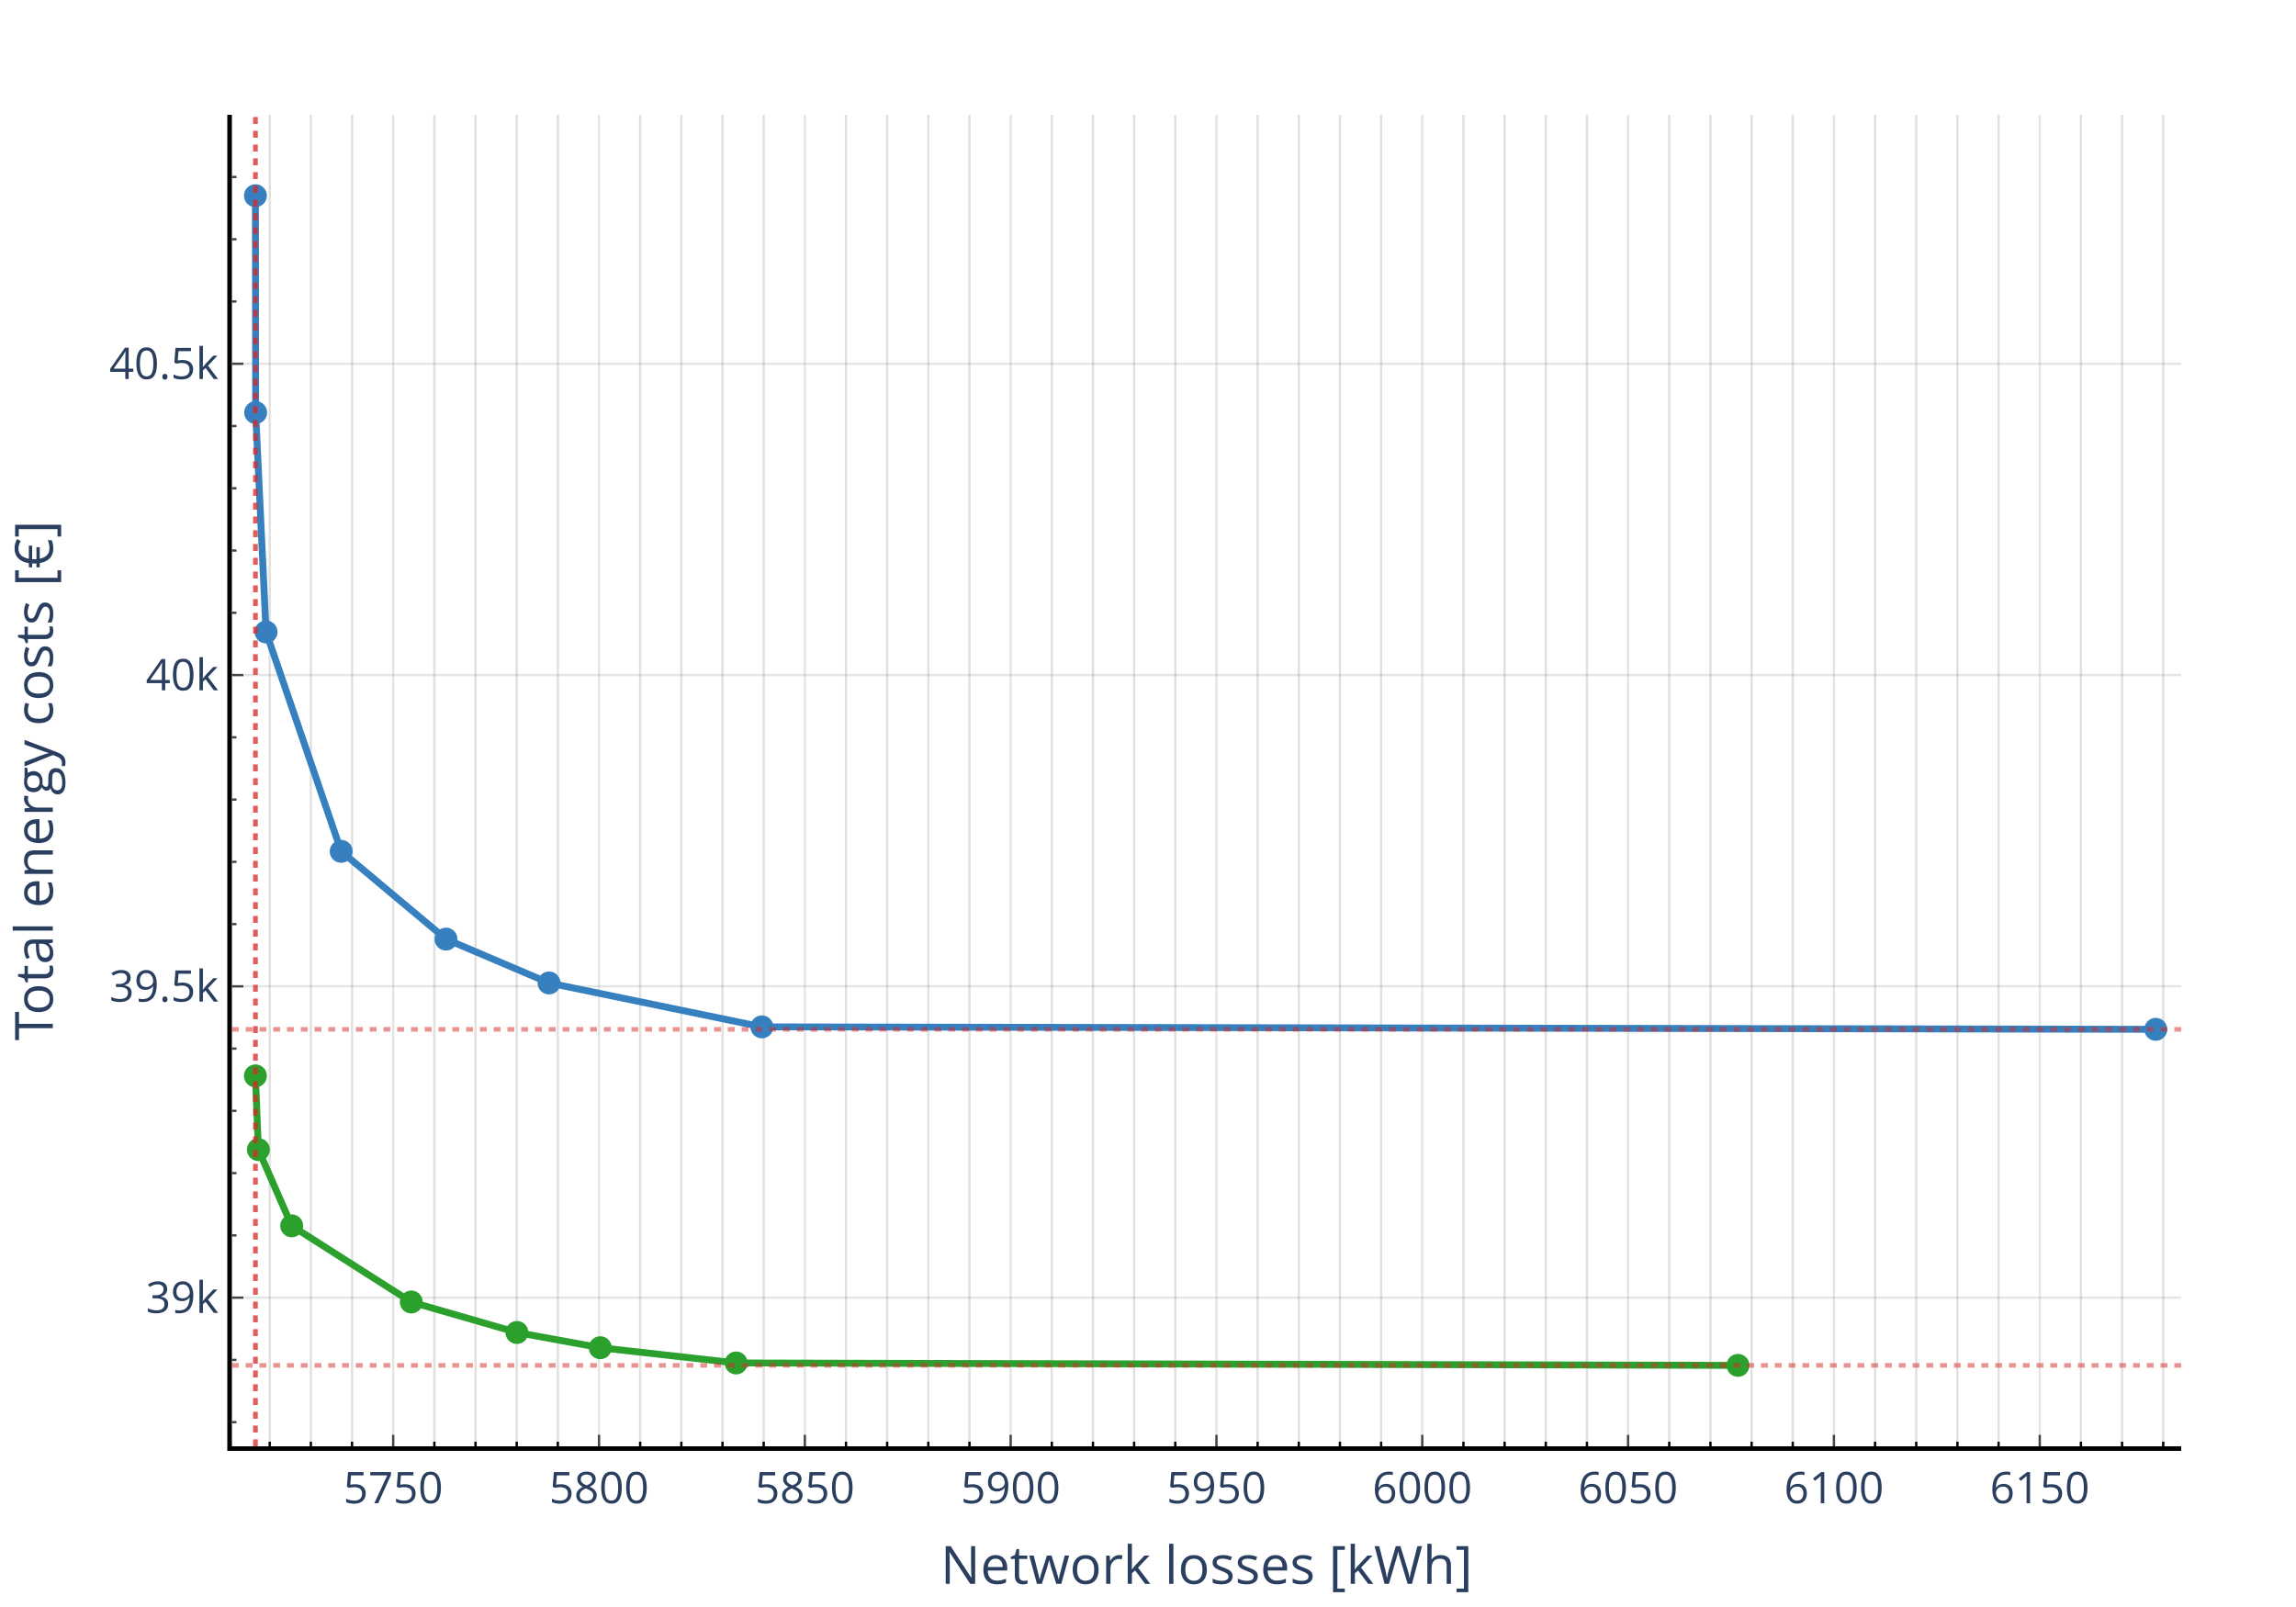
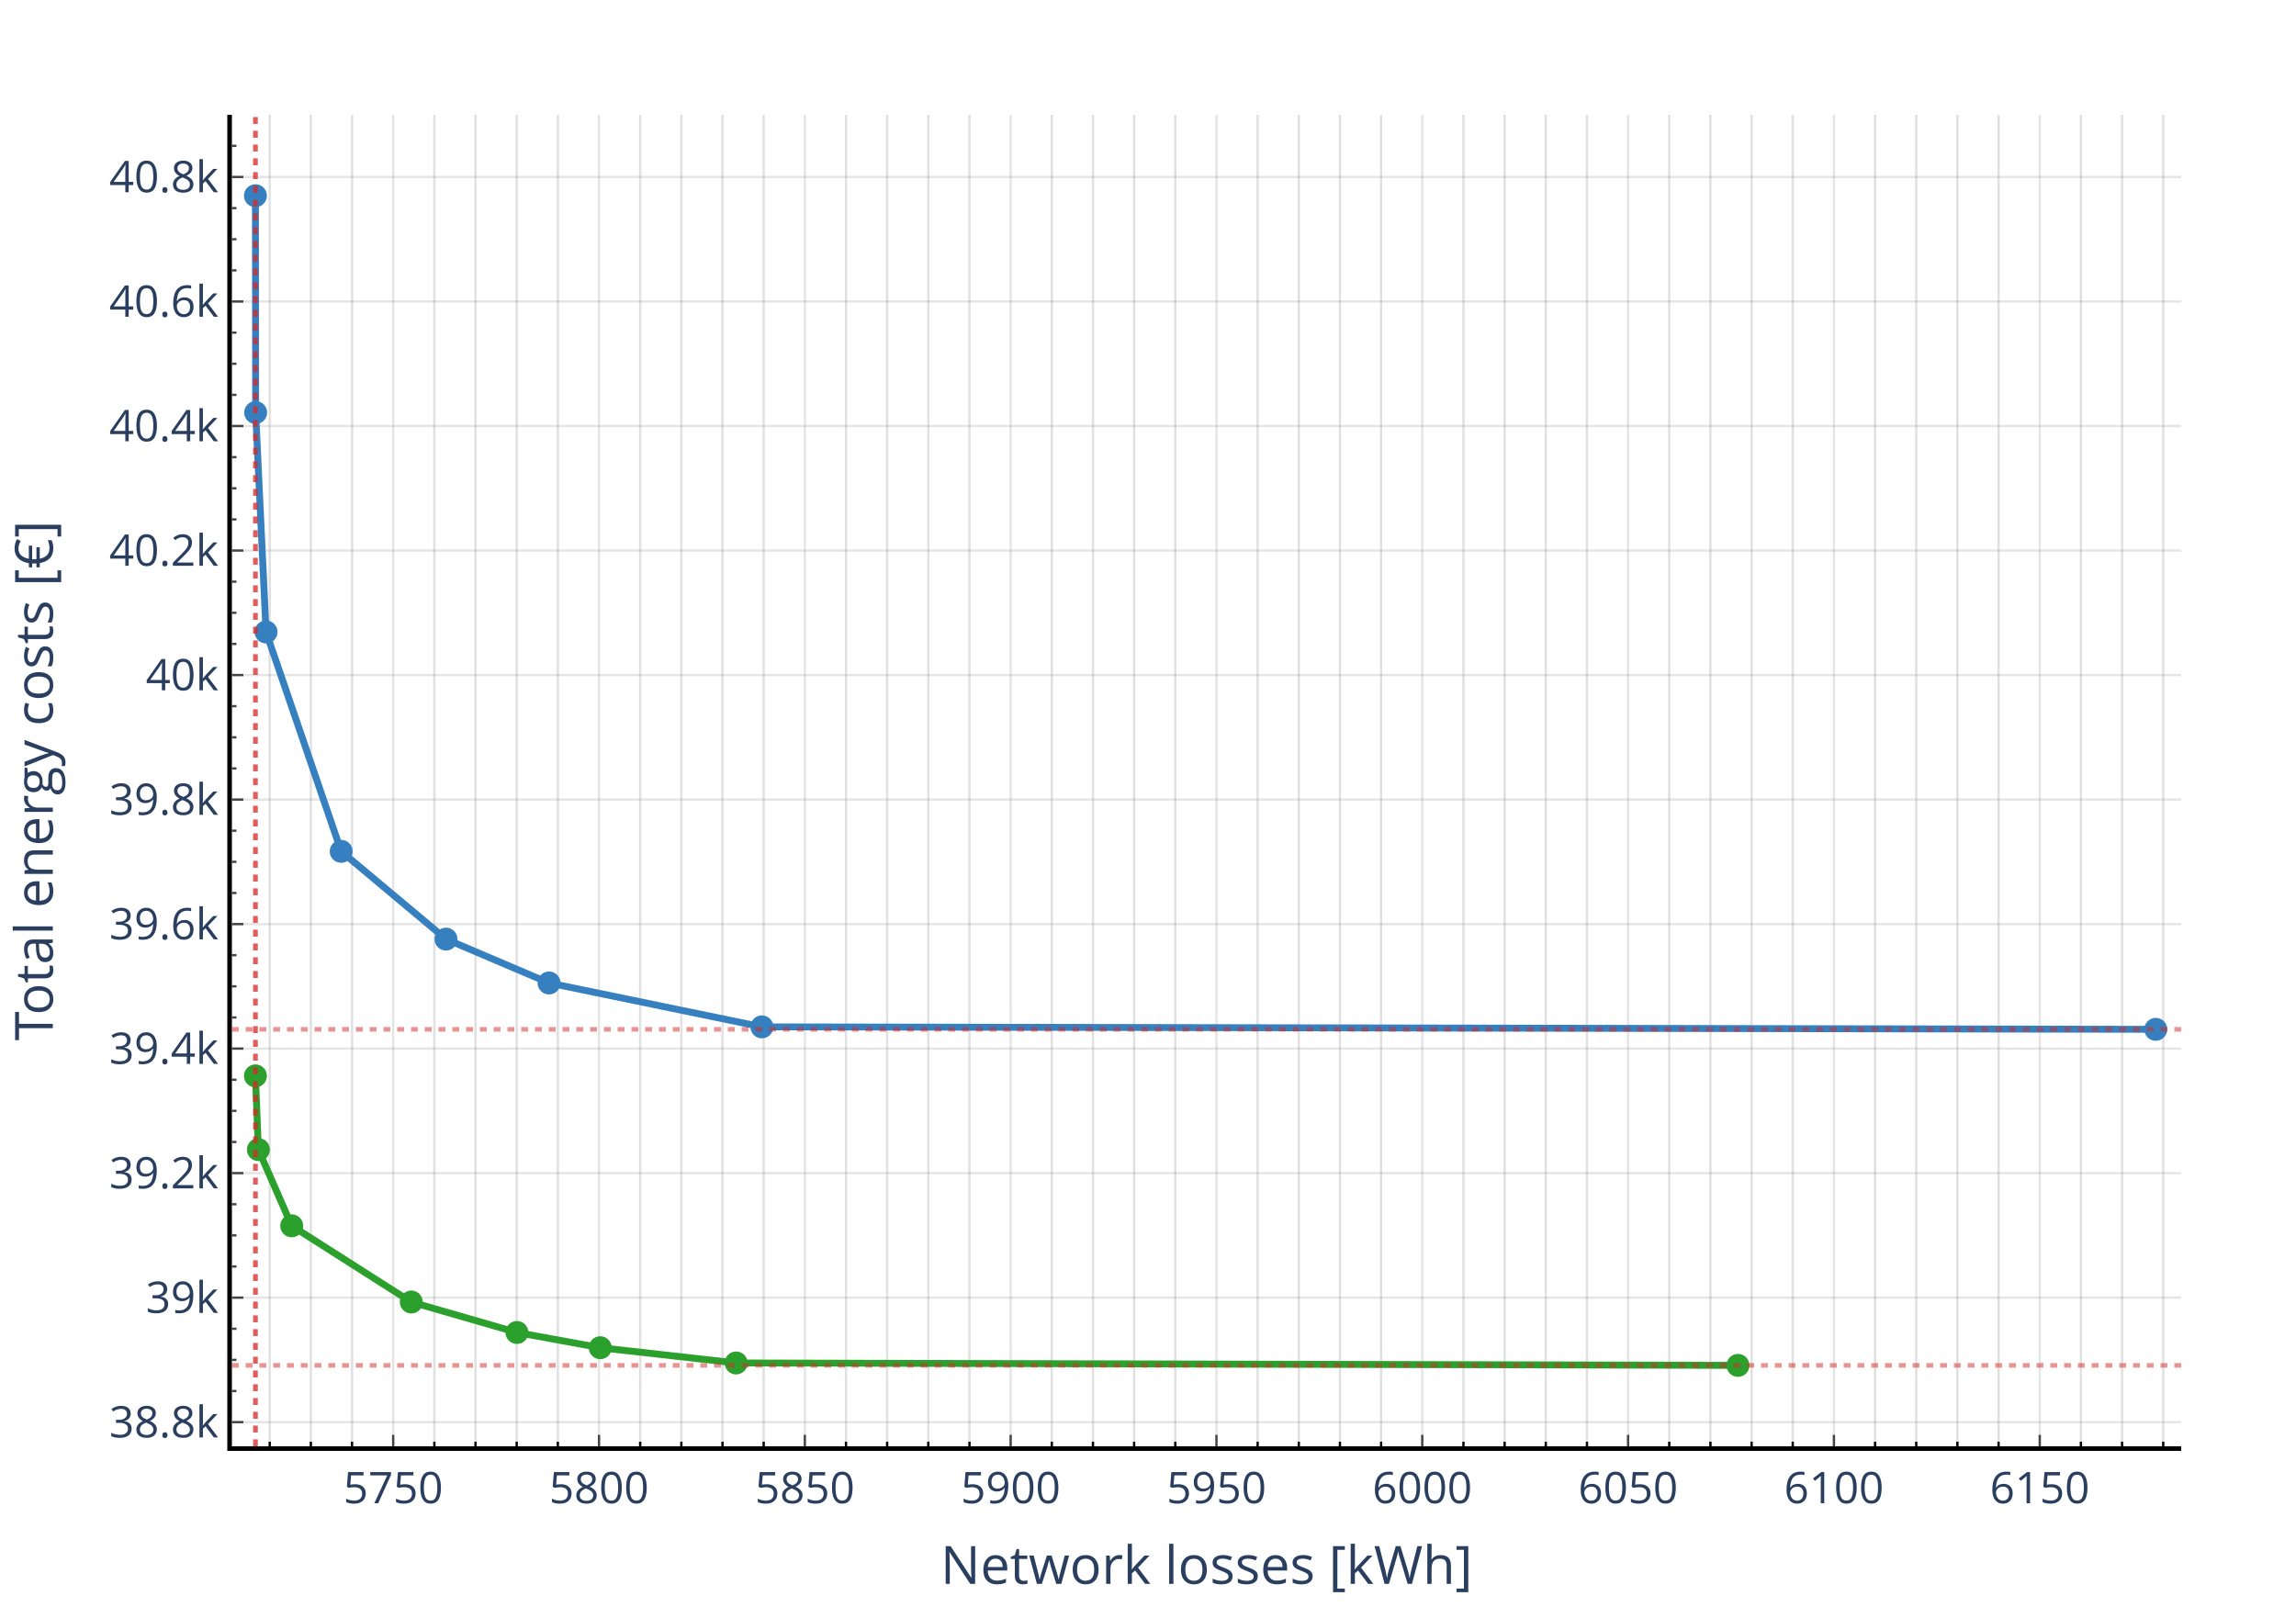
<svg xmlns="http://www.w3.org/2000/svg" class="main-svg" width="1000" height="700" style="" viewBox="0 0 1000 700">
  <rect x="0" y="0" width="1000" height="700" style="fill: rgb(255, 255, 255); fill-opacity: 1;" />
-   <defs id="defs-ebb25e">
+   <defs id="defs-492807">
    <g class="clips">
-       <clipPath id="clipebb25exyplot" class="plotclip">
+       <clipPath id="clip492807xyplot" class="plotclip">
        <rect width="849" height="580" />
      </clipPath>
-       <clipPath class="axesclip" id="clipebb25ex">
+       <clipPath class="axesclip" id="clip492807x">
        <rect x="101" y="0" width="849" height="700" />
      </clipPath>
-       <clipPath class="axesclip" id="clipebb25ey">
+       <clipPath class="axesclip" id="clip492807y">
        <rect x="0" y="50" width="1000" height="580" />
      </clipPath>
-       <clipPath class="axesclip" id="clipebb25exy">
+       <clipPath class="axesclip" id="clip492807xy">
        <rect x="101" y="50" width="849" height="580" />
      </clipPath>
    </g>
    <g class="gradients" />
    <g class="patterns" />
  </defs>
  <g class="bglayer" />
  <g class="layer-below">
    <g class="imagelayer" />
    <g class="shapelayer" />
  </g>
  <g class="cartesianlayer">
    <g class="subplot xy">
      <g class="layer-subplot">
        <g class="shapelayer" />
        <g class="imagelayer" />
      </g>
      <g class="minor-gridlayer">
        <g class="x">
          <path class="xgrid crisp" transform="translate(117.47,0)" d="M0,50v580" style="stroke: rgb(213, 213, 213); stroke-opacity: 0.74; stroke-width: 1px;" />
          <path class="xgrid crisp" transform="translate(135.39,0)" d="M0,50v580" style="stroke: rgb(213, 213, 213); stroke-opacity: 0.74; stroke-width: 1px;" />
          <path class="xgrid crisp" transform="translate(153.32,0)" d="M0,50v580" style="stroke: rgb(213, 213, 213); stroke-opacity: 0.74; stroke-width: 1px;" />
          <path class="xgrid crisp" transform="translate(189.18,0)" d="M0,50v580" style="stroke: rgb(213, 213, 213); stroke-opacity: 0.74; stroke-width: 1px;" />
          <path class="xgrid crisp" transform="translate(207.11,0)" d="M0,50v580" style="stroke: rgb(213, 213, 213); stroke-opacity: 0.74; stroke-width: 1px;" />
          <path class="xgrid crisp" transform="translate(225.04,0)" d="M0,50v580" style="stroke: rgb(213, 213, 213); stroke-opacity: 0.74; stroke-width: 1px;" />
          <path class="xgrid crisp" transform="translate(242.96,0)" d="M0,50v580" style="stroke: rgb(213, 213, 213); stroke-opacity: 0.74; stroke-width: 1px;" />
          <path class="xgrid crisp" transform="translate(278.82,0)" d="M0,50v580" style="stroke: rgb(213, 213, 213); stroke-opacity: 0.74; stroke-width: 1px;" />
          <path class="xgrid crisp" transform="translate(296.75,0)" d="M0,50v580" style="stroke: rgb(213, 213, 213); stroke-opacity: 0.74; stroke-width: 1px;" />
          <path class="xgrid crisp" transform="translate(314.68,0)" d="M0,50v580" style="stroke: rgb(213, 213, 213); stroke-opacity: 0.74; stroke-width: 1px;" />
          <path class="xgrid crisp" transform="translate(332.61,0)" d="M0,50v580" style="stroke: rgb(213, 213, 213); stroke-opacity: 0.74; stroke-width: 1px;" />
          <path class="xgrid crisp" transform="translate(368.46,0)" d="M0,50v580" style="stroke: rgb(213, 213, 213); stroke-opacity: 0.74; stroke-width: 1px;" />
          <path class="xgrid crisp" transform="translate(386.39,0)" d="M0,50v580" style="stroke: rgb(213, 213, 213); stroke-opacity: 0.74; stroke-width: 1px;" />
          <path class="xgrid crisp" transform="translate(404.32,0)" d="M0,50v580" style="stroke: rgb(213, 213, 213); stroke-opacity: 0.74; stroke-width: 1px;" />
          <path class="xgrid crisp" transform="translate(422.25,0)" d="M0,50v580" style="stroke: rgb(213, 213, 213); stroke-opacity: 0.74; stroke-width: 1px;" />
          <path class="xgrid crisp" transform="translate(458.11,0)" d="M0,50v580" style="stroke: rgb(213, 213, 213); stroke-opacity: 0.74; stroke-width: 1px;" />
          <path class="xgrid crisp" transform="translate(476.03,0)" d="M0,50v580" style="stroke: rgb(213, 213, 213); stroke-opacity: 0.74; stroke-width: 1px;" />
          <path class="xgrid crisp" transform="translate(493.96,0)" d="M0,50v580" style="stroke: rgb(213, 213, 213); stroke-opacity: 0.74; stroke-width: 1px;" />
          <path class="xgrid crisp" transform="translate(511.89,0)" d="M0,50v580" style="stroke: rgb(213, 213, 213); stroke-opacity: 0.74; stroke-width: 1px;" />
          <path class="xgrid crisp" transform="translate(547.75,0)" d="M0,50v580" style="stroke: rgb(213, 213, 213); stroke-opacity: 0.74; stroke-width: 1px;" />
          <path class="xgrid crisp" transform="translate(565.68,0)" d="M0,50v580" style="stroke: rgb(213, 213, 213); stroke-opacity: 0.74; stroke-width: 1px;" />
          <path class="xgrid crisp" transform="translate(583.6,0)" d="M0,50v580" style="stroke: rgb(213, 213, 213); stroke-opacity: 0.74; stroke-width: 1px;" />
          <path class="xgrid crisp" transform="translate(601.53,0)" d="M0,50v580" style="stroke: rgb(213, 213, 213); stroke-opacity: 0.74; stroke-width: 1px;" />
          <path class="xgrid crisp" transform="translate(637.39,0)" d="M0,50v580" style="stroke: rgb(213, 213, 213); stroke-opacity: 0.74; stroke-width: 1px;" />
          <path class="xgrid crisp" transform="translate(655.32,0)" d="M0,50v580" style="stroke: rgb(213, 213, 213); stroke-opacity: 0.74; stroke-width: 1px;" />
          <path class="xgrid crisp" transform="translate(673.25,0)" d="M0,50v580" style="stroke: rgb(213, 213, 213); stroke-opacity: 0.74; stroke-width: 1px;" />
          <path class="xgrid crisp" transform="translate(691.18,0)" d="M0,50v580" style="stroke: rgb(213, 213, 213); stroke-opacity: 0.74; stroke-width: 1px;" />
          <path class="xgrid crisp" transform="translate(727.03,0)" d="M0,50v580" style="stroke: rgb(213, 213, 213); stroke-opacity: 0.74; stroke-width: 1px;" />
          <path class="xgrid crisp" transform="translate(744.96,0)" d="M0,50v580" style="stroke: rgb(213, 213, 213); stroke-opacity: 0.74; stroke-width: 1px;" />
          <path class="xgrid crisp" transform="translate(762.89,0)" d="M0,50v580" style="stroke: rgb(213, 213, 213); stroke-opacity: 0.74; stroke-width: 1px;" />
          <path class="xgrid crisp" transform="translate(780.82,0)" d="M0,50v580" style="stroke: rgb(213, 213, 213); stroke-opacity: 0.74; stroke-width: 1px;" />
          <path class="xgrid crisp" transform="translate(816.67,0)" d="M0,50v580" style="stroke: rgb(213, 213, 213); stroke-opacity: 0.74; stroke-width: 1px;" />
          <path class="xgrid crisp" transform="translate(834.6,0)" d="M0,50v580" style="stroke: rgb(213, 213, 213); stroke-opacity: 0.74; stroke-width: 1px;" />
          <path class="xgrid crisp" transform="translate(852.53,0)" d="M0,50v580" style="stroke: rgb(213, 213, 213); stroke-opacity: 0.74; stroke-width: 1px;" />
          <path class="xgrid crisp" transform="translate(870.46,0)" d="M0,50v580" style="stroke: rgb(213, 213, 213); stroke-opacity: 0.74; stroke-width: 1px;" />
          <path class="xgrid crisp" transform="translate(906.32,0)" d="M0,50v580" style="stroke: rgb(213, 213, 213); stroke-opacity: 0.74; stroke-width: 1px;" />
          <path class="xgrid crisp" transform="translate(924.25,0)" d="M0,50v580" style="stroke: rgb(213, 213, 213); stroke-opacity: 0.74; stroke-width: 1px;" />
          <path class="xgrid crisp" transform="translate(942.17,0)" d="M0,50v580" style="stroke: rgb(213, 213, 213); stroke-opacity: 0.74; stroke-width: 1px;" />
        </g>
        <g class="y" />
      </g>
      <g class="gridlayer">
        <g class="x">
          <path class="xgrid crisp" transform="translate(171.25,0)" d="M0,50v580" style="stroke: rgb(127, 127, 127); stroke-opacity: 0.2; stroke-width: 1px;" />
          <path class="xgrid crisp" transform="translate(260.89,0)" d="M0,50v580" style="stroke: rgb(127, 127, 127); stroke-opacity: 0.2; stroke-width: 1px;" />
          <path class="xgrid crisp" transform="translate(350.54,0)" d="M0,50v580" style="stroke: rgb(127, 127, 127); stroke-opacity: 0.2; stroke-width: 1px;" />
          <path class="xgrid crisp" transform="translate(440.18,0)" d="M0,50v580" style="stroke: rgb(127, 127, 127); stroke-opacity: 0.2; stroke-width: 1px;" />
          <path class="xgrid crisp" transform="translate(529.82,0)" d="M0,50v580" style="stroke: rgb(127, 127, 127); stroke-opacity: 0.2; stroke-width: 1px;" />
          <path class="xgrid crisp" transform="translate(619.46,0)" d="M0,50v580" style="stroke: rgb(127, 127, 127); stroke-opacity: 0.2; stroke-width: 1px;" />
          <path class="xgrid crisp" transform="translate(709.1,0)" d="M0,50v580" style="stroke: rgb(127, 127, 127); stroke-opacity: 0.2; stroke-width: 1px;" />
          <path class="xgrid crisp" transform="translate(798.75,0)" d="M0,50v580" style="stroke: rgb(127, 127, 127); stroke-opacity: 0.2; stroke-width: 1px;" />
          <path class="xgrid crisp" transform="translate(888.39,0)" d="M0,50v580" style="stroke: rgb(127, 127, 127); stroke-opacity: 0.2; stroke-width: 1px;" />
        </g>
        <g class="y">
+           <path class="ygrid crisp" transform="translate(0,619.48)" d="M101,0h849" style="stroke: rgb(127, 127, 127); stroke-opacity: 0.2; stroke-width: 1px;" />
          <path class="ygrid crisp" transform="translate(0,565.24)" d="M101,0h849" style="stroke: rgb(127, 127, 127); stroke-opacity: 0.2; stroke-width: 1px;" />
-           <path class="ygrid crisp" transform="translate(0,429.64)" d="M101,0h849" style="stroke: rgb(127, 127, 127); stroke-opacity: 0.2; stroke-width: 1px;" />
+           <path class="ygrid crisp" transform="translate(0,511)" d="M101,0h849" style="stroke: rgb(127, 127, 127); stroke-opacity: 0.2; stroke-width: 1px;" />
+           <path class="ygrid crisp" transform="translate(0,456.76)" d="M101,0h849" style="stroke: rgb(127, 127, 127); stroke-opacity: 0.2; stroke-width: 1px;" />
+           <path class="ygrid crisp" transform="translate(0,402.53)" d="M101,0h849" style="stroke: rgb(127, 127, 127); stroke-opacity: 0.2; stroke-width: 1px;" />
+           <path class="ygrid crisp" transform="translate(0,348.29)" d="M101,0h849" style="stroke: rgb(127, 127, 127); stroke-opacity: 0.2; stroke-width: 1px;" />
          <path class="ygrid crisp" transform="translate(0,294.05)" d="M101,0h849" style="stroke: rgb(127, 127, 127); stroke-opacity: 0.2; stroke-width: 1px;" />
-           <path class="ygrid crisp" transform="translate(0,158.45)" d="M101,0h849" style="stroke: rgb(127, 127, 127); stroke-opacity: 0.2; stroke-width: 1px;" />
+           <path class="ygrid crisp" transform="translate(0,239.81)" d="M101,0h849" style="stroke: rgb(127, 127, 127); stroke-opacity: 0.2; stroke-width: 1px;" />
+           <path class="ygrid crisp" transform="translate(0,185.57)" d="M101,0h849" style="stroke: rgb(127, 127, 127); stroke-opacity: 0.2; stroke-width: 1px;" />
+           <path class="ygrid crisp" transform="translate(0,131.33)" d="M101,0h849" style="stroke: rgb(127, 127, 127); stroke-opacity: 0.2; stroke-width: 1px;" />
+           <path class="ygrid crisp" transform="translate(0,77.09)" d="M101,0h849" style="stroke: rgb(127, 127, 127); stroke-opacity: 0.2; stroke-width: 1px;" />
        </g>
      </g>
      <g class="zerolinelayer" />
      <path class="xlines-below" />
      <path class="ylines-below" />
      <g class="overlines-below" />
      <g class="xaxislayer-below" />
      <g class="yaxislayer-below" />
      <g class="overaxes-below" />
-       <g class="plot" transform="translate(101,50)" clip-path="url(#clipebb25exyplot)">
+       <g class="plot" transform="translate(101,50)" clip-path="url(#clip492807xyplot)">
        <g class="scatterlayer mlayer">
-           <g class="trace scatter trace73b7b9" style="stroke-miterlimit: 2; opacity: 1;">
+           <g class="trace scatter tracefd8350" style="stroke-miterlimit: 2; opacity: 1;">
            <g class="fills" />
            <g class="errorbars" />
            <g class="lines">
              <path class="js-line" d="M655.96,544.75L219.61,543.7L160.43,537.06L124.14,530.42L78.13,517.15L26.05,483.96L11.54,450.77L10.25,418.65" style="vector-effect: non-scaling-stroke; fill: none; stroke: rgb(44, 160, 44); stroke-opacity: 1; stroke-width: 3px; opacity: 1;" />
            </g>
            <g class="points">
              <path class="point" transform="translate(655.96,544.75)" d="M5,0A5,5 0 1,1 0,-5A5,5 0 0,1 5,0Z" style="opacity: 1; stroke-width: 0px; fill: rgb(44, 160, 44); fill-opacity: 1;" />
              <path class="point" transform="translate(219.61,543.7)" d="M5,0A5,5 0 1,1 0,-5A5,5 0 0,1 5,0Z" style="opacity: 1; stroke-width: 0px; fill: rgb(44, 160, 44); fill-opacity: 1;" />
              <path class="point" transform="translate(160.43,537.06)" d="M5,0A5,5 0 1,1 0,-5A5,5 0 0,1 5,0Z" style="opacity: 1; stroke-width: 0px; fill: rgb(44, 160, 44); fill-opacity: 1;" />
              <path class="point" transform="translate(124.14,530.42)" d="M5,0A5,5 0 1,1 0,-5A5,5 0 0,1 5,0Z" style="opacity: 1; stroke-width: 0px; fill: rgb(44, 160, 44); fill-opacity: 1;" />
              <path class="point" transform="translate(78.13,517.15)" d="M5,0A5,5 0 1,1 0,-5A5,5 0 0,1 5,0Z" style="opacity: 1; stroke-width: 0px; fill: rgb(44, 160, 44); fill-opacity: 1;" />
              <path class="point" transform="translate(26.05,483.96)" d="M5,0A5,5 0 1,1 0,-5A5,5 0 0,1 5,0Z" style="opacity: 1; stroke-width: 0px; fill: rgb(44, 160, 44); fill-opacity: 1;" />
              <path class="point" transform="translate(11.54,450.77)" d="M5,0A5,5 0 1,1 0,-5A5,5 0 0,1 5,0Z" style="opacity: 1; stroke-width: 0px; fill: rgb(44, 160, 44); fill-opacity: 1;" />
              <path class="point" transform="translate(10.25,418.65)" d="M5,0A5,5 0 1,1 0,-5A5,5 0 0,1 5,0Z" style="opacity: 1; stroke-width: 0px; fill: rgb(44, 160, 44); fill-opacity: 1;" />
            </g>
            <g class="text" />
          </g>
-           <g class="trace scatter tracec1bdfc" style="stroke-miterlimit: 2; opacity: 1;">
+           <g class="trace scatter trace58975e" style="stroke-miterlimit: 2; opacity: 1;">
            <g class="fills" />
            <g class="errorbars" />
            <g class="lines">
              <path class="js-line" d="M837.92,398.37L230.83,397.3L138.13,378.18L93.25,359.07L47.6,320.84L14.88,225.28L10.35,129.71L10.25,35.25" style="vector-effect: non-scaling-stroke; fill: none; stroke: rgb(55, 128, 191); stroke-opacity: 1; stroke-width: 3px; opacity: 1;" />
            </g>
            <g class="points">
              <path class="point" transform="translate(837.92,398.37)" d="M5,0A5,5 0 1,1 0,-5A5,5 0 0,1 5,0Z" style="opacity: 1; stroke-width: 0px; fill: rgb(55, 128, 191); fill-opacity: 1;" />
              <path class="point" transform="translate(230.83,397.3)" d="M5,0A5,5 0 1,1 0,-5A5,5 0 0,1 5,0Z" style="opacity: 1; stroke-width: 0px; fill: rgb(55, 128, 191); fill-opacity: 1;" />
              <path class="point" transform="translate(138.13,378.18)" d="M5,0A5,5 0 1,1 0,-5A5,5 0 0,1 5,0Z" style="opacity: 1; stroke-width: 0px; fill: rgb(55, 128, 191); fill-opacity: 1;" />
              <path class="point" transform="translate(93.25,359.07)" d="M5,0A5,5 0 1,1 0,-5A5,5 0 0,1 5,0Z" style="opacity: 1; stroke-width: 0px; fill: rgb(55, 128, 191); fill-opacity: 1;" />
              <path class="point" transform="translate(47.6,320.84)" d="M5,0A5,5 0 1,1 0,-5A5,5 0 0,1 5,0Z" style="opacity: 1; stroke-width: 0px; fill: rgb(55, 128, 191); fill-opacity: 1;" />
              <path class="point" transform="translate(14.88,225.28)" d="M5,0A5,5 0 1,1 0,-5A5,5 0 0,1 5,0Z" style="opacity: 1; stroke-width: 0px; fill: rgb(55, 128, 191); fill-opacity: 1;" />
              <path class="point" transform="translate(10.35,129.71)" d="M5,0A5,5 0 1,1 0,-5A5,5 0 0,1 5,0Z" style="opacity: 1; stroke-width: 0px; fill: rgb(55, 128, 191); fill-opacity: 1;" />
              <path class="point" transform="translate(10.25,35.25)" d="M5,0A5,5 0 1,1 0,-5A5,5 0 0,1 5,0Z" style="opacity: 1; stroke-width: 0px; fill: rgb(55, 128, 191); fill-opacity: 1;" />
            </g>
            <g class="text" />
          </g>
        </g>
      </g>
      <g class="overplot" />
      <path class="xlines-above crisp" d="M99,631H950" style="fill: none; stroke-width: 2px; stroke: rgb(0, 0, 0); stroke-opacity: 1;" />
      <path class="ylines-above crisp" d="M100,50V630" style="fill: none; stroke-width: 2px; stroke: rgb(0, 0, 0); stroke-opacity: 1;" />
      <g class="overlines-above" />
      <g class="xaxislayer-above">
        <path class="xtick ticks crisp" d="M0,630v-2" transform="translate(117.47,0)" style="stroke: rgb(0, 0, 0); stroke-opacity: 1; stroke-width: 1px;" />
        <path class="xtick ticks crisp" d="M0,630v-2" transform="translate(135.39,0)" style="stroke: rgb(0, 0, 0); stroke-opacity: 1; stroke-width: 1px;" />
        <path class="xtick ticks crisp" d="M0,630v-2" transform="translate(153.32,0)" style="stroke: rgb(0, 0, 0); stroke-opacity: 1; stroke-width: 1px;" />
        <path class="xtick ticks crisp" d="M0,630v-2" transform="translate(189.18,0)" style="stroke: rgb(0, 0, 0); stroke-opacity: 1; stroke-width: 1px;" />
        <path class="xtick ticks crisp" d="M0,630v-2" transform="translate(207.11,0)" style="stroke: rgb(0, 0, 0); stroke-opacity: 1; stroke-width: 1px;" />
        <path class="xtick ticks crisp" d="M0,630v-2" transform="translate(225.04,0)" style="stroke: rgb(0, 0, 0); stroke-opacity: 1; stroke-width: 1px;" />
        <path class="xtick ticks crisp" d="M0,630v-2" transform="translate(242.96,0)" style="stroke: rgb(0, 0, 0); stroke-opacity: 1; stroke-width: 1px;" />
        <path class="xtick ticks crisp" d="M0,630v-2" transform="translate(278.82,0)" style="stroke: rgb(0, 0, 0); stroke-opacity: 1; stroke-width: 1px;" />
        <path class="xtick ticks crisp" d="M0,630v-2" transform="translate(296.75,0)" style="stroke: rgb(0, 0, 0); stroke-opacity: 1; stroke-width: 1px;" />
        <path class="xtick ticks crisp" d="M0,630v-2" transform="translate(314.68,0)" style="stroke: rgb(0, 0, 0); stroke-opacity: 1; stroke-width: 1px;" />
        <path class="xtick ticks crisp" d="M0,630v-2" transform="translate(332.61,0)" style="stroke: rgb(0, 0, 0); stroke-opacity: 1; stroke-width: 1px;" />
        <path class="xtick ticks crisp" d="M0,630v-2" transform="translate(368.46,0)" style="stroke: rgb(0, 0, 0); stroke-opacity: 1; stroke-width: 1px;" />
        <path class="xtick ticks crisp" d="M0,630v-2" transform="translate(386.39,0)" style="stroke: rgb(0, 0, 0); stroke-opacity: 1; stroke-width: 1px;" />
        <path class="xtick ticks crisp" d="M0,630v-2" transform="translate(404.32,0)" style="stroke: rgb(0, 0, 0); stroke-opacity: 1; stroke-width: 1px;" />
        <path class="xtick ticks crisp" d="M0,630v-2" transform="translate(422.25,0)" style="stroke: rgb(0, 0, 0); stroke-opacity: 1; stroke-width: 1px;" />
        <path class="xtick ticks crisp" d="M0,630v-2" transform="translate(458.11,0)" style="stroke: rgb(0, 0, 0); stroke-opacity: 1; stroke-width: 1px;" />
        <path class="xtick ticks crisp" d="M0,630v-2" transform="translate(476.03,0)" style="stroke: rgb(0, 0, 0); stroke-opacity: 1; stroke-width: 1px;" />
        <path class="xtick ticks crisp" d="M0,630v-2" transform="translate(493.96,0)" style="stroke: rgb(0, 0, 0); stroke-opacity: 1; stroke-width: 1px;" />
        <path class="xtick ticks crisp" d="M0,630v-2" transform="translate(511.89,0)" style="stroke: rgb(0, 0, 0); stroke-opacity: 1; stroke-width: 1px;" />
        <path class="xtick ticks crisp" d="M0,630v-2" transform="translate(547.75,0)" style="stroke: rgb(0, 0, 0); stroke-opacity: 1; stroke-width: 1px;" />
        <path class="xtick ticks crisp" d="M0,630v-2" transform="translate(565.68,0)" style="stroke: rgb(0, 0, 0); stroke-opacity: 1; stroke-width: 1px;" />
        <path class="xtick ticks crisp" d="M0,630v-2" transform="translate(583.6,0)" style="stroke: rgb(0, 0, 0); stroke-opacity: 1; stroke-width: 1px;" />
        <path class="xtick ticks crisp" d="M0,630v-2" transform="translate(601.53,0)" style="stroke: rgb(0, 0, 0); stroke-opacity: 1; stroke-width: 1px;" />
        <path class="xtick ticks crisp" d="M0,630v-2" transform="translate(637.39,0)" style="stroke: rgb(0, 0, 0); stroke-opacity: 1; stroke-width: 1px;" />
        <path class="xtick ticks crisp" d="M0,630v-2" transform="translate(655.32,0)" style="stroke: rgb(0, 0, 0); stroke-opacity: 1; stroke-width: 1px;" />
        <path class="xtick ticks crisp" d="M0,630v-2" transform="translate(673.25,0)" style="stroke: rgb(0, 0, 0); stroke-opacity: 1; stroke-width: 1px;" />
        <path class="xtick ticks crisp" d="M0,630v-2" transform="translate(691.18,0)" style="stroke: rgb(0, 0, 0); stroke-opacity: 1; stroke-width: 1px;" />
        <path class="xtick ticks crisp" d="M0,630v-2" transform="translate(727.03,0)" style="stroke: rgb(0, 0, 0); stroke-opacity: 1; stroke-width: 1px;" />
        <path class="xtick ticks crisp" d="M0,630v-2" transform="translate(744.96,0)" style="stroke: rgb(0, 0, 0); stroke-opacity: 1; stroke-width: 1px;" />
        <path class="xtick ticks crisp" d="M0,630v-2" transform="translate(762.89,0)" style="stroke: rgb(0, 0, 0); stroke-opacity: 1; stroke-width: 1px;" />
        <path class="xtick ticks crisp" d="M0,630v-2" transform="translate(780.82,0)" style="stroke: rgb(0, 0, 0); stroke-opacity: 1; stroke-width: 1px;" />
        <path class="xtick ticks crisp" d="M0,630v-2" transform="translate(816.67,0)" style="stroke: rgb(0, 0, 0); stroke-opacity: 1; stroke-width: 1px;" />
        <path class="xtick ticks crisp" d="M0,630v-2" transform="translate(834.6,0)" style="stroke: rgb(0, 0, 0); stroke-opacity: 1; stroke-width: 1px;" />
        <path class="xtick ticks crisp" d="M0,630v-2" transform="translate(852.53,0)" style="stroke: rgb(0, 0, 0); stroke-opacity: 1; stroke-width: 1px;" />
        <path class="xtick ticks crisp" d="M0,630v-2" transform="translate(870.46,0)" style="stroke: rgb(0, 0, 0); stroke-opacity: 1; stroke-width: 1px;" />
        <path class="xtick ticks crisp" d="M0,630v-2" transform="translate(906.32,0)" style="stroke: rgb(0, 0, 0); stroke-opacity: 1; stroke-width: 1px;" />
        <path class="xtick ticks crisp" d="M0,630v-2" transform="translate(924.25,0)" style="stroke: rgb(0, 0, 0); stroke-opacity: 1; stroke-width: 1px;" />
        <path class="xtick ticks crisp" d="M0,630v-2" transform="translate(942.17,0)" style="stroke: rgb(0, 0, 0); stroke-opacity: 1; stroke-width: 1px;" />
        <path class="xtick ticks crisp" d="M0,630v-5" transform="translate(171.25,0)" style="stroke: rgb(68, 68, 68); stroke-opacity: 1; stroke-width: 1px;" />
        <path class="xtick ticks crisp" d="M0,630v-5" transform="translate(260.89,0)" style="stroke: rgb(68, 68, 68); stroke-opacity: 1; stroke-width: 1px;" />
        <path class="xtick ticks crisp" d="M0,630v-5" transform="translate(350.54,0)" style="stroke: rgb(68, 68, 68); stroke-opacity: 1; stroke-width: 1px;" />
        <path class="xtick ticks crisp" d="M0,630v-5" transform="translate(440.18,0)" style="stroke: rgb(68, 68, 68); stroke-opacity: 1; stroke-width: 1px;" />
        <path class="xtick ticks crisp" d="M0,630v-5" transform="translate(529.82,0)" style="stroke: rgb(68, 68, 68); stroke-opacity: 1; stroke-width: 1px;" />
        <path class="xtick ticks crisp" d="M0,630v-5" transform="translate(619.46,0)" style="stroke: rgb(68, 68, 68); stroke-opacity: 1; stroke-width: 1px;" />
        <path class="xtick ticks crisp" d="M0,630v-5" transform="translate(709.1,0)" style="stroke: rgb(68, 68, 68); stroke-opacity: 1; stroke-width: 1px;" />
        <path class="xtick ticks crisp" d="M0,630v-5" transform="translate(798.75,0)" style="stroke: rgb(68, 68, 68); stroke-opacity: 1; stroke-width: 1px;" />
        <path class="xtick ticks crisp" d="M0,630v-5" transform="translate(888.39,0)" style="stroke: rgb(68, 68, 68); stroke-opacity: 1; stroke-width: 1px;" />
        <g class="xtick">
          <text text-anchor="middle" x="0" y="654.8" transform="translate(171.25,0)" style="font-family: 'Open Sans', verdana, arial, sans-serif; font-size: 19px; fill: rgb(42, 63, 95); fill-opacity: 1; white-space: pre; opacity: 1;">5750</text>
        </g>
        <g class="xtick">
          <text text-anchor="middle" x="0" y="654.8" style="font-family: 'Open Sans', verdana, arial, sans-serif; font-size: 19px; fill: rgb(42, 63, 95); fill-opacity: 1; white-space: pre; opacity: 1;" transform="translate(260.89,0)">5800</text>
        </g>
        <g class="xtick">
          <text text-anchor="middle" x="0" y="654.8" style="font-family: 'Open Sans', verdana, arial, sans-serif; font-size: 19px; fill: rgb(42, 63, 95); fill-opacity: 1; white-space: pre; opacity: 1;" transform="translate(350.54,0)">5850</text>
        </g>
        <g class="xtick">
          <text text-anchor="middle" x="0" y="654.8" style="font-family: 'Open Sans', verdana, arial, sans-serif; font-size: 19px; fill: rgb(42, 63, 95); fill-opacity: 1; white-space: pre; opacity: 1;" transform="translate(440.18,0)">5900</text>
        </g>
        <g class="xtick">
          <text text-anchor="middle" x="0" y="654.8" style="font-family: 'Open Sans', verdana, arial, sans-serif; font-size: 19px; fill: rgb(42, 63, 95); fill-opacity: 1; white-space: pre; opacity: 1;" transform="translate(529.82,0)">5950</text>
        </g>
        <g class="xtick">
          <text text-anchor="middle" x="0" y="654.8" style="font-family: 'Open Sans', verdana, arial, sans-serif; font-size: 19px; fill: rgb(42, 63, 95); fill-opacity: 1; white-space: pre; opacity: 1;" transform="translate(619.46,0)">6000</text>
        </g>
        <g class="xtick">
          <text text-anchor="middle" x="0" y="654.8" style="font-family: 'Open Sans', verdana, arial, sans-serif; font-size: 19px; fill: rgb(42, 63, 95); fill-opacity: 1; white-space: pre; opacity: 1;" transform="translate(709.1,0)">6050</text>
        </g>
        <g class="xtick">
          <text text-anchor="middle" x="0" y="654.8" style="font-family: 'Open Sans', verdana, arial, sans-serif; font-size: 19px; fill: rgb(42, 63, 95); fill-opacity: 1; white-space: pre; opacity: 1;" transform="translate(798.75,0)">6100</text>
        </g>
        <g class="xtick">
          <text text-anchor="middle" x="0" y="654.8" style="font-family: 'Open Sans', verdana, arial, sans-serif; font-size: 19px; fill: rgb(42, 63, 95); fill-opacity: 1; white-space: pre; opacity: 1;" transform="translate(888.39,0)">6150</text>
        </g>
      </g>
      <g class="yaxislayer-above">
-         <path class="ytick ticks crisp" d="M101,0h2" transform="translate(0,619.48)" style="stroke: rgb(68, 68, 68); stroke-opacity: 1; stroke-width: 1px;" />
+         <path class="ytick ticks crisp" d="M101,0h2" transform="translate(0,605.92)" style="stroke: rgb(68, 68, 68); stroke-opacity: 1; stroke-width: 1px;" />
        <path class="ytick ticks crisp" d="M101,0h2" transform="translate(0,592.36)" style="stroke: rgb(68, 68, 68); stroke-opacity: 1; stroke-width: 1px;" />
+         <path class="ytick ticks crisp" d="M101,0h2" transform="translate(0,578.8)" style="stroke: rgb(68, 68, 68); stroke-opacity: 1; stroke-width: 1px;" />
+         <path class="ytick ticks crisp" d="M101,0h2" transform="translate(0,551.68)" style="stroke: rgb(68, 68, 68); stroke-opacity: 1; stroke-width: 1px;" />
        <path class="ytick ticks crisp" d="M101,0h2" transform="translate(0,538.12)" style="stroke: rgb(68, 68, 68); stroke-opacity: 1; stroke-width: 1px;" />
-         <path class="ytick ticks crisp" d="M101,0h2" transform="translate(0,511)" style="stroke: rgb(68, 68, 68); stroke-opacity: 1; stroke-width: 1px;" />
+         <path class="ytick ticks crisp" d="M101,0h2" transform="translate(0,524.56)" style="stroke: rgb(68, 68, 68); stroke-opacity: 1; stroke-width: 1px;" />
+         <path class="ytick ticks crisp" d="M101,0h2" transform="translate(0,497.44)" style="stroke: rgb(68, 68, 68); stroke-opacity: 1; stroke-width: 1px;" />
        <path class="ytick ticks crisp" d="M101,0h2" transform="translate(0,483.88)" style="stroke: rgb(68, 68, 68); stroke-opacity: 1; stroke-width: 1px;" />
-         <path class="ytick ticks crisp" d="M101,0h2" transform="translate(0,456.76)" style="stroke: rgb(68, 68, 68); stroke-opacity: 1; stroke-width: 1px;" />
-         <path class="ytick ticks crisp" d="M101,0h2" transform="translate(0,402.53)" style="stroke: rgb(68, 68, 68); stroke-opacity: 1; stroke-width: 1px;" />
+         <path class="ytick ticks crisp" d="M101,0h2" transform="translate(0,470.32)" style="stroke: rgb(68, 68, 68); stroke-opacity: 1; stroke-width: 1px;" />
+         <path class="ytick ticks crisp" d="M101,0h2" transform="translate(0,443.2)" style="stroke: rgb(68, 68, 68); stroke-opacity: 1; stroke-width: 1px;" />
+         <path class="ytick ticks crisp" d="M101,0h2" transform="translate(0,429.64)" style="stroke: rgb(68, 68, 68); stroke-opacity: 1; stroke-width: 1px;" />
+         <path class="ytick ticks crisp" d="M101,0h2" transform="translate(0,416.08)" style="stroke: rgb(68, 68, 68); stroke-opacity: 1; stroke-width: 1px;" />
+         <path class="ytick ticks crisp" d="M101,0h2" transform="translate(0,388.97)" style="stroke: rgb(68, 68, 68); stroke-opacity: 1; stroke-width: 1px;" />
        <path class="ytick ticks crisp" d="M101,0h2" transform="translate(0,375.41)" style="stroke: rgb(68, 68, 68); stroke-opacity: 1; stroke-width: 1px;" />
-         <path class="ytick ticks crisp" d="M101,0h2" transform="translate(0,348.29)" style="stroke: rgb(68, 68, 68); stroke-opacity: 1; stroke-width: 1px;" />
+         <path class="ytick ticks crisp" d="M101,0h2" transform="translate(0,361.85)" style="stroke: rgb(68, 68, 68); stroke-opacity: 1; stroke-width: 1px;" />
+         <path class="ytick ticks crisp" d="M101,0h2" transform="translate(0,334.73)" style="stroke: rgb(68, 68, 68); stroke-opacity: 1; stroke-width: 1px;" />
        <path class="ytick ticks crisp" d="M101,0h2" transform="translate(0,321.17)" style="stroke: rgb(68, 68, 68); stroke-opacity: 1; stroke-width: 1px;" />
+         <path class="ytick ticks crisp" d="M101,0h2" transform="translate(0,307.61)" style="stroke: rgb(68, 68, 68); stroke-opacity: 1; stroke-width: 1px;" />
+         <path class="ytick ticks crisp" d="M101,0h2" transform="translate(0,280.49)" style="stroke: rgb(68, 68, 68); stroke-opacity: 1; stroke-width: 1px;" />
        <path class="ytick ticks crisp" d="M101,0h2" transform="translate(0,266.93)" style="stroke: rgb(68, 68, 68); stroke-opacity: 1; stroke-width: 1px;" />
-         <path class="ytick ticks crisp" d="M101,0h2" transform="translate(0,239.81)" style="stroke: rgb(68, 68, 68); stroke-opacity: 1; stroke-width: 1px;" />
+         <path class="ytick ticks crisp" d="M101,0h2" transform="translate(0,253.37)" style="stroke: rgb(68, 68, 68); stroke-opacity: 1; stroke-width: 1px;" />
+         <path class="ytick ticks crisp" d="M101,0h2" transform="translate(0,226.25)" style="stroke: rgb(68, 68, 68); stroke-opacity: 1; stroke-width: 1px;" />
        <path class="ytick ticks crisp" d="M101,0h2" transform="translate(0,212.69)" style="stroke: rgb(68, 68, 68); stroke-opacity: 1; stroke-width: 1px;" />
-         <path class="ytick ticks crisp" d="M101,0h2" transform="translate(0,185.57)" style="stroke: rgb(68, 68, 68); stroke-opacity: 1; stroke-width: 1px;" />
-         <path class="ytick ticks crisp" d="M101,0h2" transform="translate(0,131.33)" style="stroke: rgb(68, 68, 68); stroke-opacity: 1; stroke-width: 1px;" />
+         <path class="ytick ticks crisp" d="M101,0h2" transform="translate(0,199.13)" style="stroke: rgb(68, 68, 68); stroke-opacity: 1; stroke-width: 1px;" />
+         <path class="ytick ticks crisp" d="M101,0h2" transform="translate(0,172.01)" style="stroke: rgb(68, 68, 68); stroke-opacity: 1; stroke-width: 1px;" />
+         <path class="ytick ticks crisp" d="M101,0h2" transform="translate(0,158.45)" style="stroke: rgb(68, 68, 68); stroke-opacity: 1; stroke-width: 1px;" />
+         <path class="ytick ticks crisp" d="M101,0h2" transform="translate(0,144.89)" style="stroke: rgb(68, 68, 68); stroke-opacity: 1; stroke-width: 1px;" />
+         <path class="ytick ticks crisp" d="M101,0h2" transform="translate(0,117.77)" style="stroke: rgb(68, 68, 68); stroke-opacity: 1; stroke-width: 1px;" />
        <path class="ytick ticks crisp" d="M101,0h2" transform="translate(0,104.21)" style="stroke: rgb(68, 68, 68); stroke-opacity: 1; stroke-width: 1px;" />
-         <path class="ytick ticks crisp" d="M101,0h2" transform="translate(0,77.09)" style="stroke: rgb(68, 68, 68); stroke-opacity: 1; stroke-width: 1px;" />
+         <path class="ytick ticks crisp" d="M101,0h2" transform="translate(0,90.65)" style="stroke: rgb(68, 68, 68); stroke-opacity: 1; stroke-width: 1px;" />
+         <path class="ytick ticks crisp" d="M101,0h2" transform="translate(0,63.53)" style="stroke: rgb(68, 68, 68); stroke-opacity: 1; stroke-width: 1px;" />
+         <path class="ytick ticks crisp" d="M101,0h5" transform="translate(0,619.48)" style="stroke: rgb(68, 68, 68); stroke-opacity: 1; stroke-width: 1px;" />
        <path class="ytick ticks crisp" d="M101,0h5" transform="translate(0,565.24)" style="stroke: rgb(68, 68, 68); stroke-opacity: 1; stroke-width: 1px;" />
-         <path class="ytick ticks crisp" d="M101,0h5" transform="translate(0,429.64)" style="stroke: rgb(68, 68, 68); stroke-opacity: 1; stroke-width: 1px;" />
+         <path class="ytick ticks crisp" d="M101,0h5" transform="translate(0,511)" style="stroke: rgb(68, 68, 68); stroke-opacity: 1; stroke-width: 1px;" />
+         <path class="ytick ticks crisp" d="M101,0h5" transform="translate(0,456.76)" style="stroke: rgb(68, 68, 68); stroke-opacity: 1; stroke-width: 1px;" />
+         <path class="ytick ticks crisp" d="M101,0h5" transform="translate(0,402.53)" style="stroke: rgb(68, 68, 68); stroke-opacity: 1; stroke-width: 1px;" />
+         <path class="ytick ticks crisp" d="M101,0h5" transform="translate(0,348.29)" style="stroke: rgb(68, 68, 68); stroke-opacity: 1; stroke-width: 1px;" />
        <path class="ytick ticks crisp" d="M101,0h5" transform="translate(0,294.05)" style="stroke: rgb(68, 68, 68); stroke-opacity: 1; stroke-width: 1px;" />
-         <path class="ytick ticks crisp" d="M101,0h5" transform="translate(0,158.45)" style="stroke: rgb(68, 68, 68); stroke-opacity: 1; stroke-width: 1px;" />
-         <g class="ytick">
-           <text text-anchor="end" x="95.2" y="6.65" transform="translate(0,565.24)" style="font-family: 'Open Sans', verdana, arial, sans-serif; font-size: 19px; fill: rgb(42, 63, 95); fill-opacity: 1; white-space: pre; opacity: 1;">39k</text>
-         </g>
-         <g class="ytick">
-           <text text-anchor="end" x="95.2" y="6.65" style="font-family: 'Open Sans', verdana, arial, sans-serif; font-size: 19px; fill: rgb(42, 63, 95); fill-opacity: 1; white-space: pre; opacity: 1;" transform="translate(0,429.64)">39.5k</text>
+         <path class="ytick ticks crisp" d="M101,0h5" transform="translate(0,239.81)" style="stroke: rgb(68, 68, 68); stroke-opacity: 1; stroke-width: 1px;" />
+         <path class="ytick ticks crisp" d="M101,0h5" transform="translate(0,185.57)" style="stroke: rgb(68, 68, 68); stroke-opacity: 1; stroke-width: 1px;" />
+         <path class="ytick ticks crisp" d="M101,0h5" transform="translate(0,131.33)" style="stroke: rgb(68, 68, 68); stroke-opacity: 1; stroke-width: 1px;" />
+         <path class="ytick ticks crisp" d="M101,0h5" transform="translate(0,77.09)" style="stroke: rgb(68, 68, 68); stroke-opacity: 1; stroke-width: 1px;" />
+         <g class="ytick">
+           <text text-anchor="end" x="95.2" y="6.65" transform="translate(0,619.48)" style="font-family: 'Open Sans', verdana, arial, sans-serif; font-size: 19px; fill: rgb(42, 63, 95); fill-opacity: 1; white-space: pre; opacity: 1;">38.8k</text>
+         </g>
+         <g class="ytick">
+           <text text-anchor="end" x="95.2" y="6.65" style="font-family: 'Open Sans', verdana, arial, sans-serif; font-size: 19px; fill: rgb(42, 63, 95); fill-opacity: 1; white-space: pre; opacity: 1;" transform="translate(0,565.24)">39k</text>
+         </g>
+         <g class="ytick">
+           <text text-anchor="end" x="95.2" y="6.65" style="font-family: 'Open Sans', verdana, arial, sans-serif; font-size: 19px; fill: rgb(42, 63, 95); fill-opacity: 1; white-space: pre; opacity: 1;" transform="translate(0,511)">39.2k</text>
+         </g>
+         <g class="ytick">
+           <text text-anchor="end" x="95.2" y="6.65" style="font-family: 'Open Sans', verdana, arial, sans-serif; font-size: 19px; fill: rgb(42, 63, 95); fill-opacity: 1; white-space: pre; opacity: 1;" transform="translate(0,456.76)">39.4k</text>
+         </g>
+         <g class="ytick">
+           <text text-anchor="end" x="95.2" y="6.65" style="font-family: 'Open Sans', verdana, arial, sans-serif; font-size: 19px; fill: rgb(42, 63, 95); fill-opacity: 1; white-space: pre; opacity: 1;" transform="translate(0,402.53)">39.6k</text>
+         </g>
+         <g class="ytick">
+           <text text-anchor="end" x="95.2" y="6.65" style="font-family: 'Open Sans', verdana, arial, sans-serif; font-size: 19px; fill: rgb(42, 63, 95); fill-opacity: 1; white-space: pre; opacity: 1;" transform="translate(0,348.29)">39.8k</text>
        </g>
        <g class="ytick">
          <text text-anchor="end" x="95.2" y="6.65" style="font-family: 'Open Sans', verdana, arial, sans-serif; font-size: 19px; fill: rgb(42, 63, 95); fill-opacity: 1; white-space: pre; opacity: 1;" transform="translate(0,294.05)">40k</text>
        </g>
        <g class="ytick">
-           <text text-anchor="end" x="95.2" y="6.65" style="font-family: 'Open Sans', verdana, arial, sans-serif; font-size: 19px; fill: rgb(42, 63, 95); fill-opacity: 1; white-space: pre; opacity: 1;" transform="translate(0,158.45)">40.5k</text>
+           <text text-anchor="end" x="95.2" y="6.65" style="font-family: 'Open Sans', verdana, arial, sans-serif; font-size: 19px; fill: rgb(42, 63, 95); fill-opacity: 1; white-space: pre; opacity: 1;" transform="translate(0,239.81)">40.2k</text>
+         </g>
+         <g class="ytick">
+           <text text-anchor="end" x="95.2" y="6.65" style="font-family: 'Open Sans', verdana, arial, sans-serif; font-size: 19px; fill: rgb(42, 63, 95); fill-opacity: 1; white-space: pre; opacity: 1;" transform="translate(0,185.57)">40.4k</text>
+         </g>
+         <g class="ytick">
+           <text text-anchor="end" x="95.2" y="6.65" style="font-family: 'Open Sans', verdana, arial, sans-serif; font-size: 19px; fill: rgb(42, 63, 95); fill-opacity: 1; white-space: pre; opacity: 1;" transform="translate(0,131.33)">40.6k</text>
+         </g>
+         <g class="ytick">
+           <text text-anchor="end" x="95.2" y="6.65" style="font-family: 'Open Sans', verdana, arial, sans-serif; font-size: 19px; fill: rgb(42, 63, 95); fill-opacity: 1; white-space: pre; opacity: 1;" transform="translate(0,77.09)">40.8k</text>
        </g>
      </g>
      <g class="overaxes-above" />
    </g>
  </g>
  <g class="polarlayer" />
  <g class="smithlayer" />
  <g class="ternarylayer" />
  <g class="geolayer" />
  <g class="funnelarealayer" />
  <g class="pielayer" />
  <g class="iciclelayer" />
  <g class="treemaplayer" />
  <g class="sunburstlayer" />
  <g class="glimages" />
-   <defs id="topdefs-ebb25e">
+   <defs id="topdefs-492807">
    <g class="clips" />
  </defs>
  <g class="layer-above">
    <g class="imagelayer" />
    <g class="shapelayer">
-       <path data-index="0" fill-rule="evenodd" d="M111.25,630L111.25,50" clip-path="url(#clipebb25ex)" style="opacity: 0.5; stroke: rgb(214, 39, 40); stroke-opacity: 1; fill: rgb(0, 0, 0); fill-opacity: 0; stroke-dasharray: 3px, 3px; stroke-width: 2px;" />
-       <path data-index="1" fill-rule="evenodd" d="M101,594.75L950,594.75" clip-path="url(#clipebb25ey)" style="opacity: 0.5; stroke: rgb(214, 39, 40); stroke-opacity: 1; fill: rgb(0, 0, 0); fill-opacity: 0; stroke-dasharray: 3px, 3px; stroke-width: 2px;" />
-       <path data-index="2" fill-rule="evenodd" d="M111.25,630L111.25,50" clip-path="url(#clipebb25ex)" style="opacity: 0.5; stroke: rgb(214, 39, 40); stroke-opacity: 1; fill: rgb(0, 0, 0); fill-opacity: 0; stroke-dasharray: 3px, 3px; stroke-width: 2px;" />
-       <path data-index="3" fill-rule="evenodd" d="M101,448.37L950,448.37" clip-path="url(#clipebb25ey)" style="opacity: 0.5; stroke: rgb(214, 39, 40); stroke-opacity: 1; fill: rgb(0, 0, 0); fill-opacity: 0; stroke-dasharray: 3px, 3px; stroke-width: 2px;" />
+       <path data-index="0" fill-rule="evenodd" d="M111.25,630L111.25,50" clip-path="url(#clip492807x)" style="opacity: 0.5; stroke: rgb(214, 39, 40); stroke-opacity: 1; fill: rgb(0, 0, 0); fill-opacity: 0; stroke-dasharray: 3px, 3px; stroke-width: 2px;" />
+       <path data-index="1" fill-rule="evenodd" d="M101,594.75L950,594.75" clip-path="url(#clip492807y)" style="opacity: 0.5; stroke: rgb(214, 39, 40); stroke-opacity: 1; fill: rgb(0, 0, 0); fill-opacity: 0; stroke-dasharray: 3px, 3px; stroke-width: 2px;" />
+       <path data-index="2" fill-rule="evenodd" d="M111.25,630L111.25,50" clip-path="url(#clip492807x)" style="opacity: 0.5; stroke: rgb(214, 39, 40); stroke-opacity: 1; fill: rgb(0, 0, 0); fill-opacity: 0; stroke-dasharray: 3px, 3px; stroke-width: 2px;" />
+       <path data-index="3" fill-rule="evenodd" d="M101,448.37L950,448.37" clip-path="url(#clip492807y)" style="opacity: 0.5; stroke: rgb(214, 39, 40); stroke-opacity: 1; fill: rgb(0, 0, 0); fill-opacity: 0; stroke-dasharray: 3px, 3px; stroke-width: 2px;" />
    </g>
  </g>
  <g class="infolayer">
    <g class="g-gtitle" />
    <g class="g-xtitle">
      <text class="xtitle" x="525.5" y="689.913" text-anchor="middle" style="font-family: 'Open Sans', verdana, arial, sans-serif; font-size: 23px; fill: rgb(42, 63, 95); opacity: 1; font-weight: normal; white-space: pre;">Network losses [kWh]</text>
    </g>
    <g class="g-ytitle" transform="translate(13.30273,0)">
      <text class="ytitle" transform="rotate(-90,9.696875,340)" x="9.697" y="340" text-anchor="middle" style="font-family: 'Open Sans', verdana, arial, sans-serif; font-size: 23px; fill: rgb(42, 63, 95); opacity: 1; font-weight: normal; white-space: pre;">Total energy costs [€]</text>
    </g>
  </g>
</svg>
